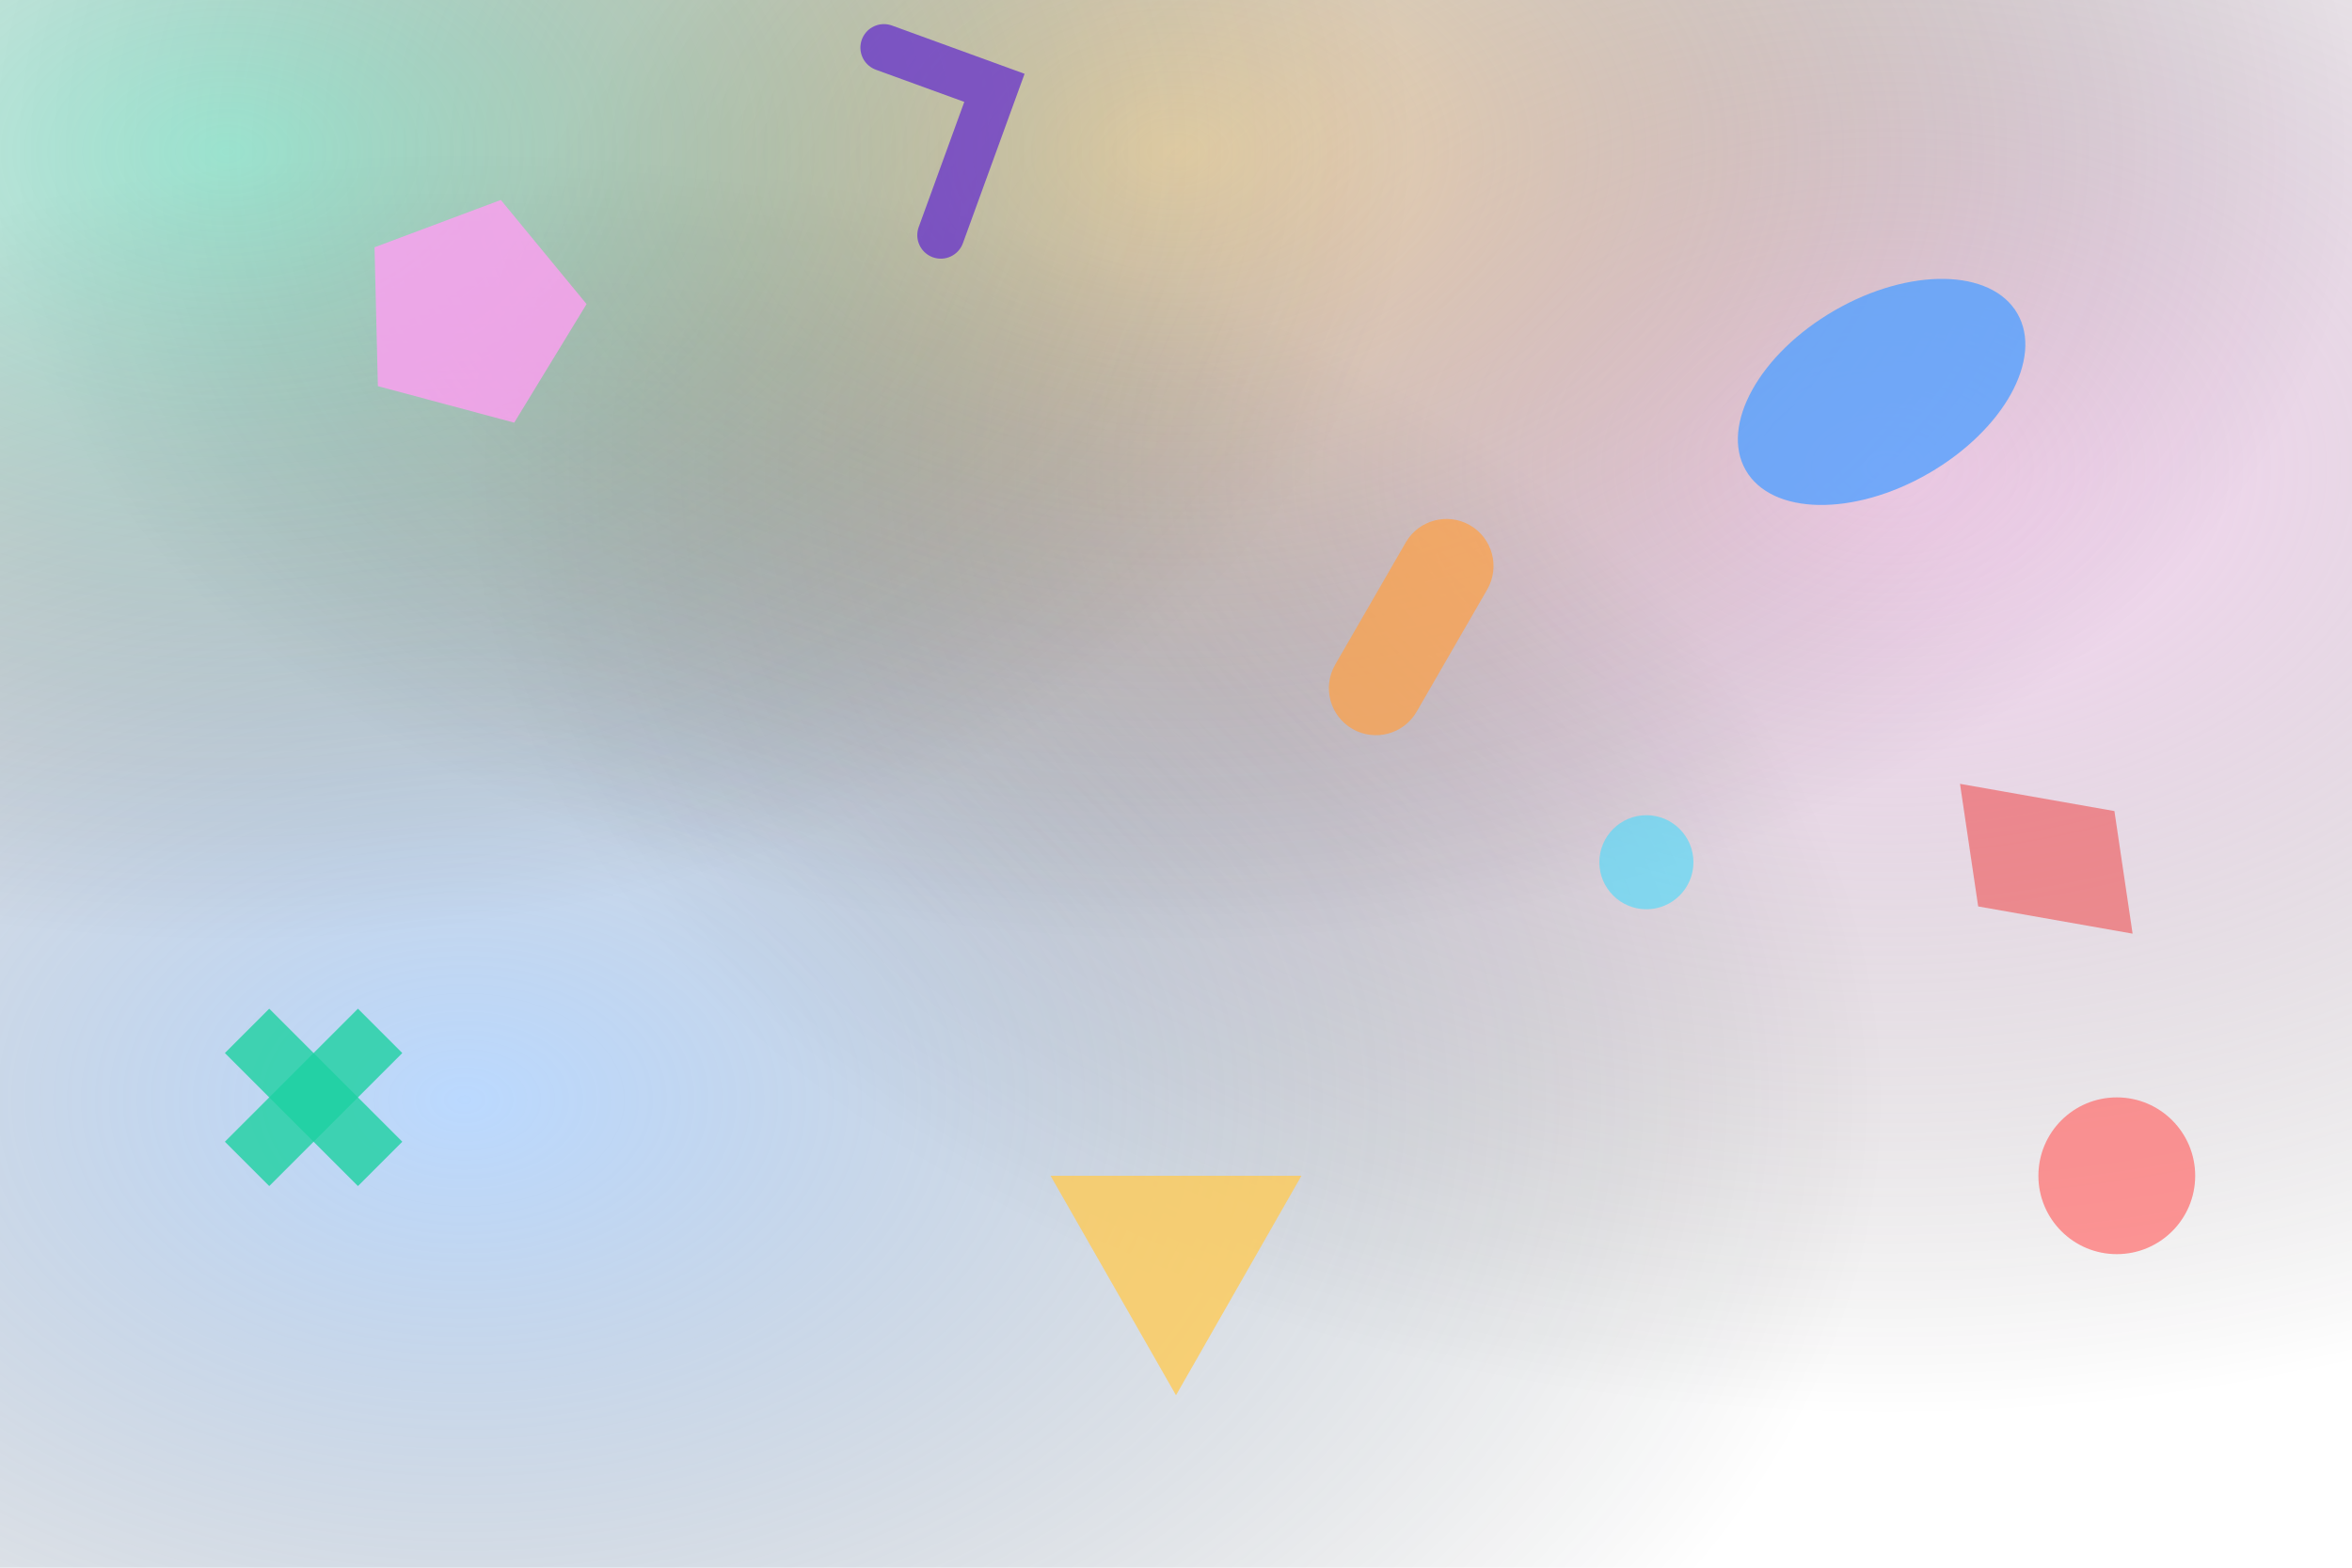
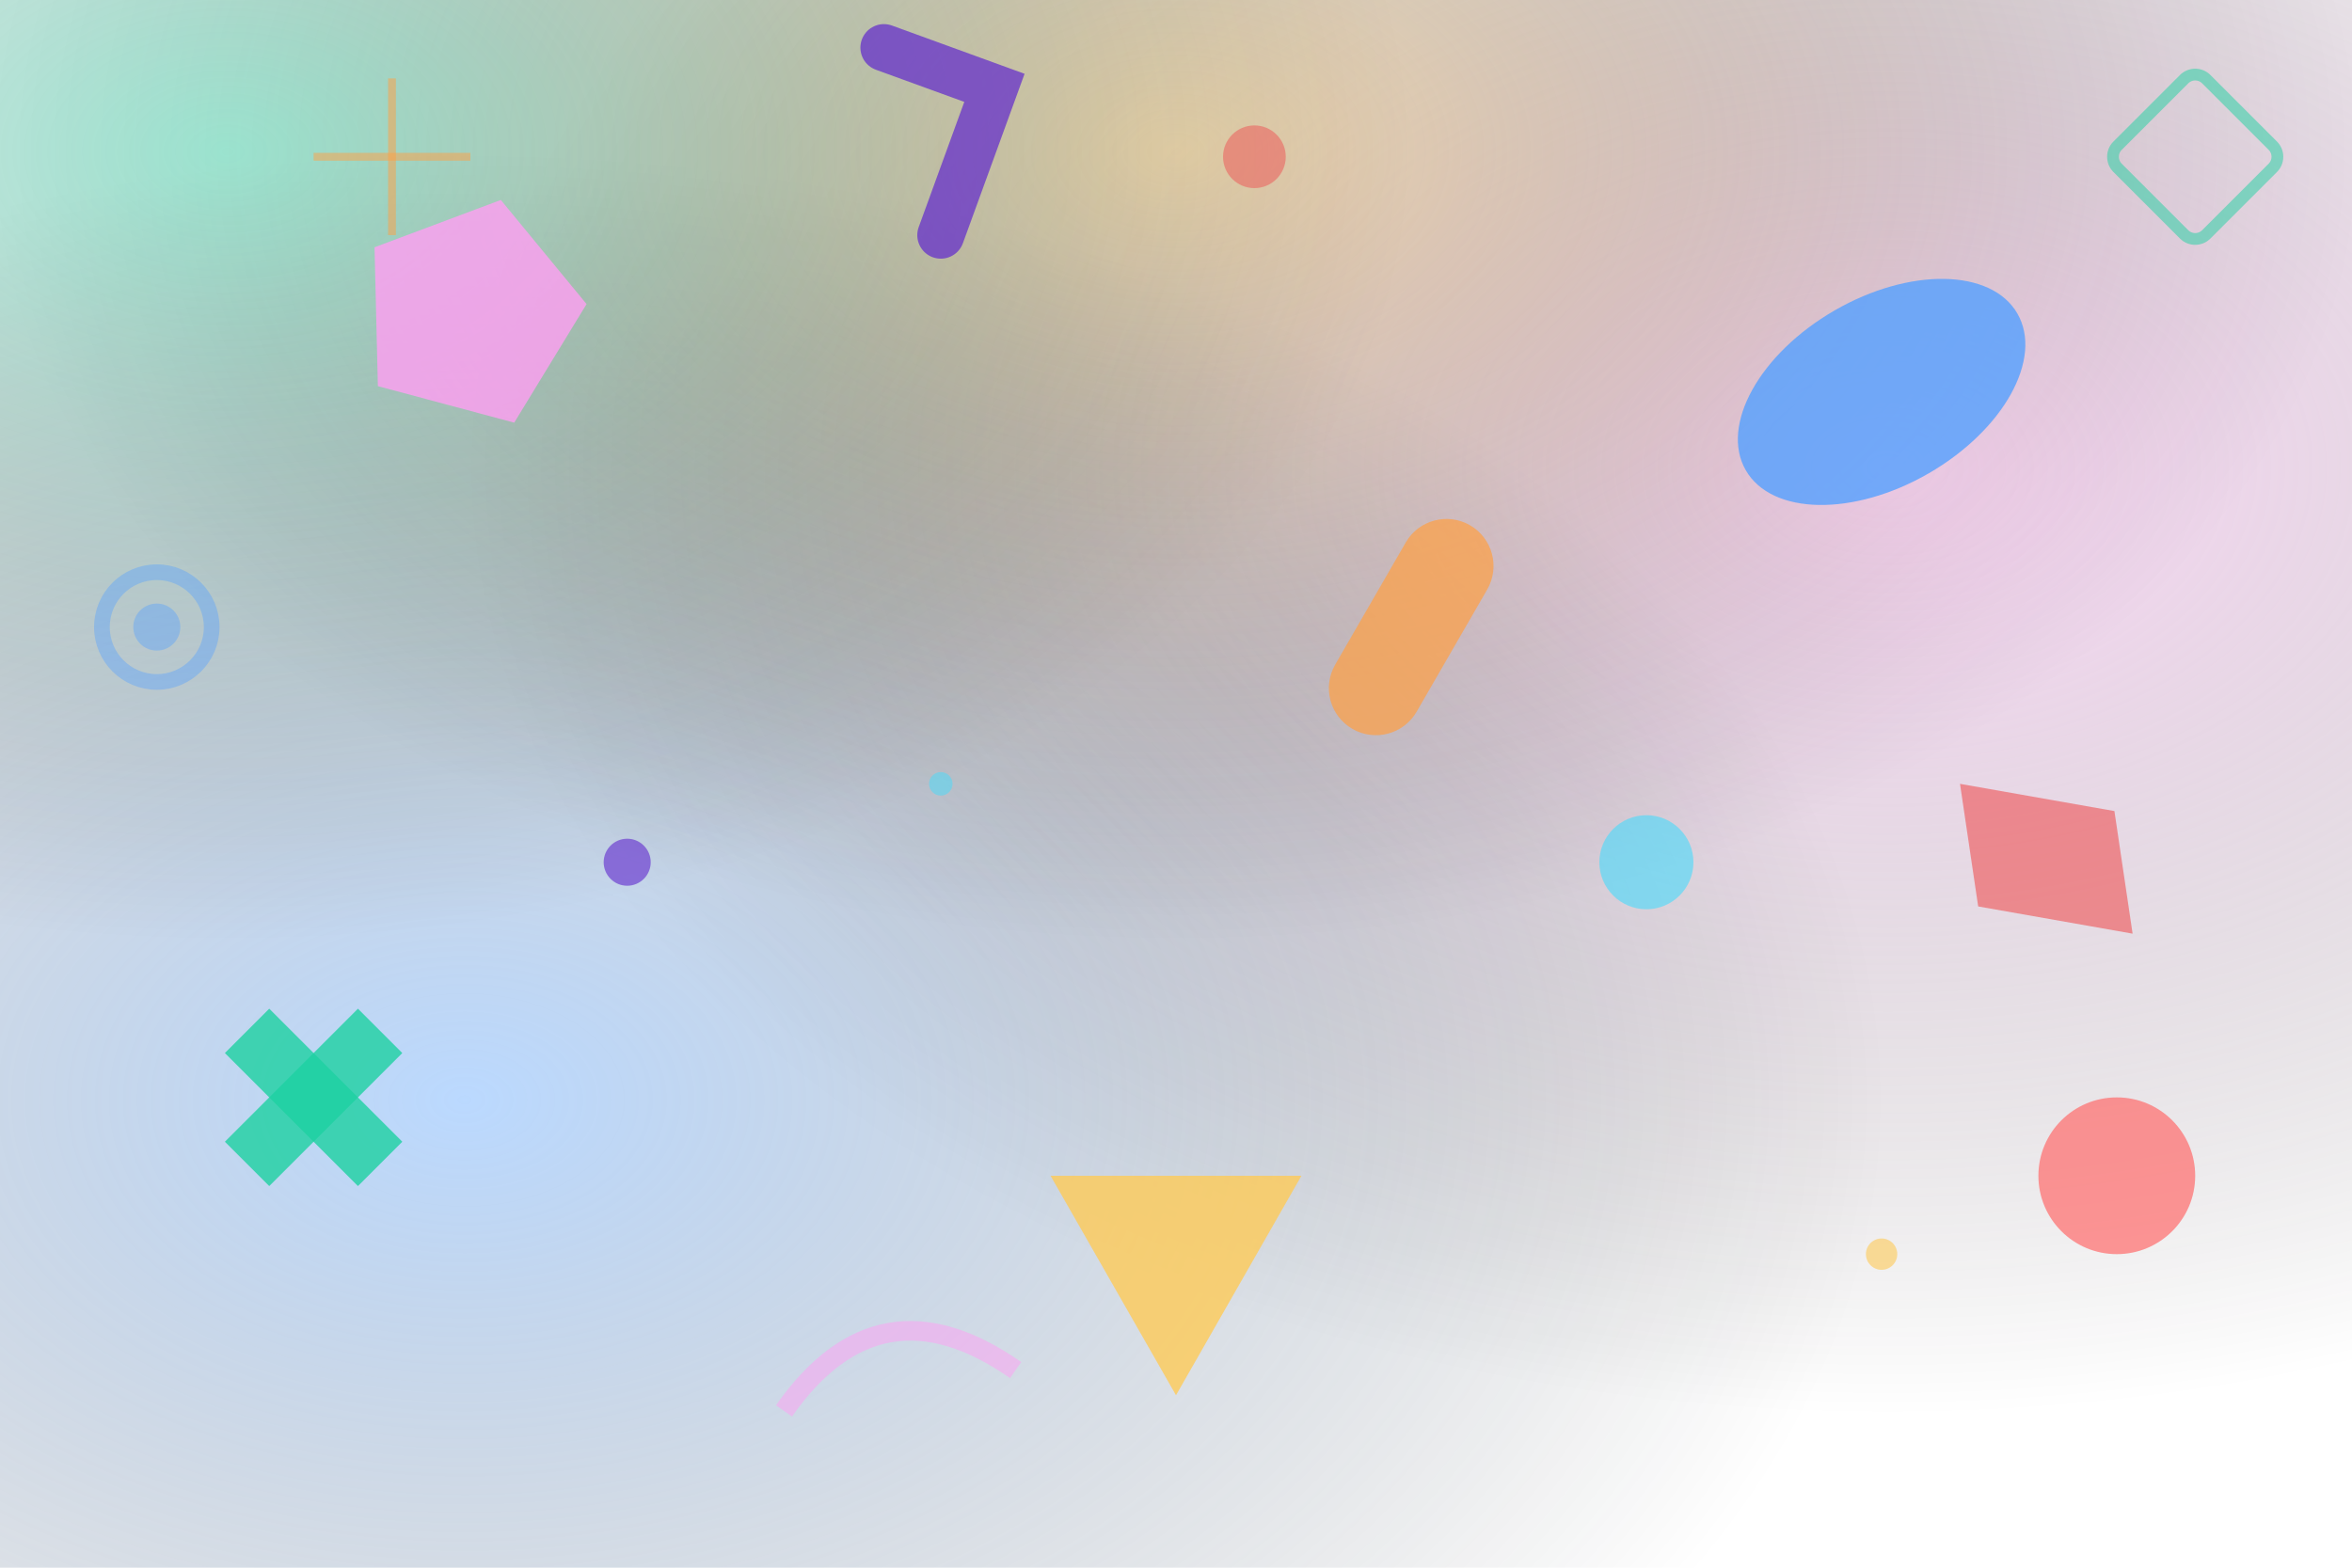
<svg xmlns="http://www.w3.org/2000/svg" width="300" height="200" viewBox="0 0 300 200">
  <defs>
    <radialGradient id="gradient-1" cx="80%" cy="30%" r="60%">
      <stop offset="0%" stop-color="rgba(255, 159, 243, 0.4)" />
      <stop offset="100%" stop-color="transparent" />
    </radialGradient>
    <radialGradient id="gradient-2" cx="20%" cy="70%" r="60%">
      <stop offset="0%" stop-color="rgba(84, 160, 255, 0.4)" />
      <stop offset="100%" stop-color="transparent" />
    </radialGradient>
    <radialGradient id="gradient-3" cx="50%" cy="10%" r="50%">
      <stop offset="0%" stop-color="rgba(254, 202, 87, 0.4)" />
      <stop offset="100%" stop-color="transparent" />
    </radialGradient>
    <radialGradient id="gradient-4" cx="10%" cy="10%" r="50%">
      <stop offset="0%" stop-color="rgba(29, 209, 161, 0.4)" />
      <stop offset="100%" stop-color="transparent" />
    </radialGradient>
  </defs>
  <rect width="100%" height="100%" fill="url(#gradient-1)" />
  <rect width="100%" height="100%" fill="url(#gradient-2)" />
  <rect width="100%" height="100%" fill="url(#gradient-3)" />
  <rect width="100%" height="100%" fill="url(#gradient-4)" />
  <g transform="translate(60, 40) rotate(15)">
    <polygon points="0,-15 14,-5 9,12 -9,12 -14,-5" fill="#ff9ff3" opacity="0.8" />
  </g>
  <g transform="translate(240, 50) rotate(-30)">
    <ellipse cx="0" cy="0" rx="20" ry="12" fill="#54a0ff" opacity="0.8" />
  </g>
  <g transform="translate(150, 160) rotate(180)">
    <polygon points="0,-18 16,10 -16,10" fill="#feca57" opacity="0.8" />
  </g>
  <g transform="translate(40, 140) rotate(45)">
    <rect x="-12" y="-4" width="24" height="8" fill="#1dd1a1" opacity="0.8" />
    <rect x="-4" y="-12" width="8" height="24" fill="#1dd1a1" opacity="0.8" />
  </g>
  <circle cx="270" cy="150" r="10" fill="#ff6b6b" opacity="0.7" />
  <circle cx="210" cy="110" r="6" fill="#48dbfb" opacity="0.6" />
  <g transform="translate(120, 30) rotate(200)">
    <path d="M0,0 L0,20 L15,20" stroke="#5f27cd" stroke-width="6" fill="none" stroke-linecap="round" opacity="0.7" />
  </g>
  <g transform="translate(180, 80) rotate(120)">
    <rect x="-15" y="-6" width="30" height="12" rx="6" ry="6" fill="#ff9f43" opacity="0.7" />
  </g>
  <g transform="translate(250, 100) rotate(10)">
    <polygon points="0,0 20,0 25,15 5,15" fill="#ee5253" opacity="0.6" />
  </g>
+   <g transform="translate(100, 180) rotate(-10)">
+     <path d="M0,0 Q15,-15 30,0" fill="none" stroke="#ff9ff3" stroke-width="2.5" opacity="0.5" />
+   </g>
+   <g transform="translate(20, 80)">
+     <circle cx="0" cy="0" r="7" fill="none" stroke="#54a0ff" stroke-width="2" opacity="0.4" />
+     <circle cx="0" cy="0" r="3" fill="#54a0ff" opacity="0.4" />
+   </g>
+   <g transform="translate(280, 20) rotate(45)">
+     <rect x="-8" y="-8" width="16" height="16" rx="2" fill="none" stroke="#1dd1a1" stroke-width="1.5" opacity="0.5" />
+   </g>
+   <circle cx="160" cy="20" r="4" fill="#ee5253" opacity="0.5" />
+   <circle cx="80" cy="110" r="3" fill="#5f27cd" opacity="0.6" />
+   <circle cx="240" cy="160" r="2" fill="#feca57" opacity="0.6" />
+   <circle cx="120" cy="100" r="1.5" fill="#48dbfb" opacity="0.5" />
+   <path d="M40,20 L60,20" stroke="#ff9f43" stroke-width="1" opacity="0.5" />
+   <path d="M50,10 L50,30" stroke="#ff9f43" stroke-width="1" opacity="0.5" />
</svg>
